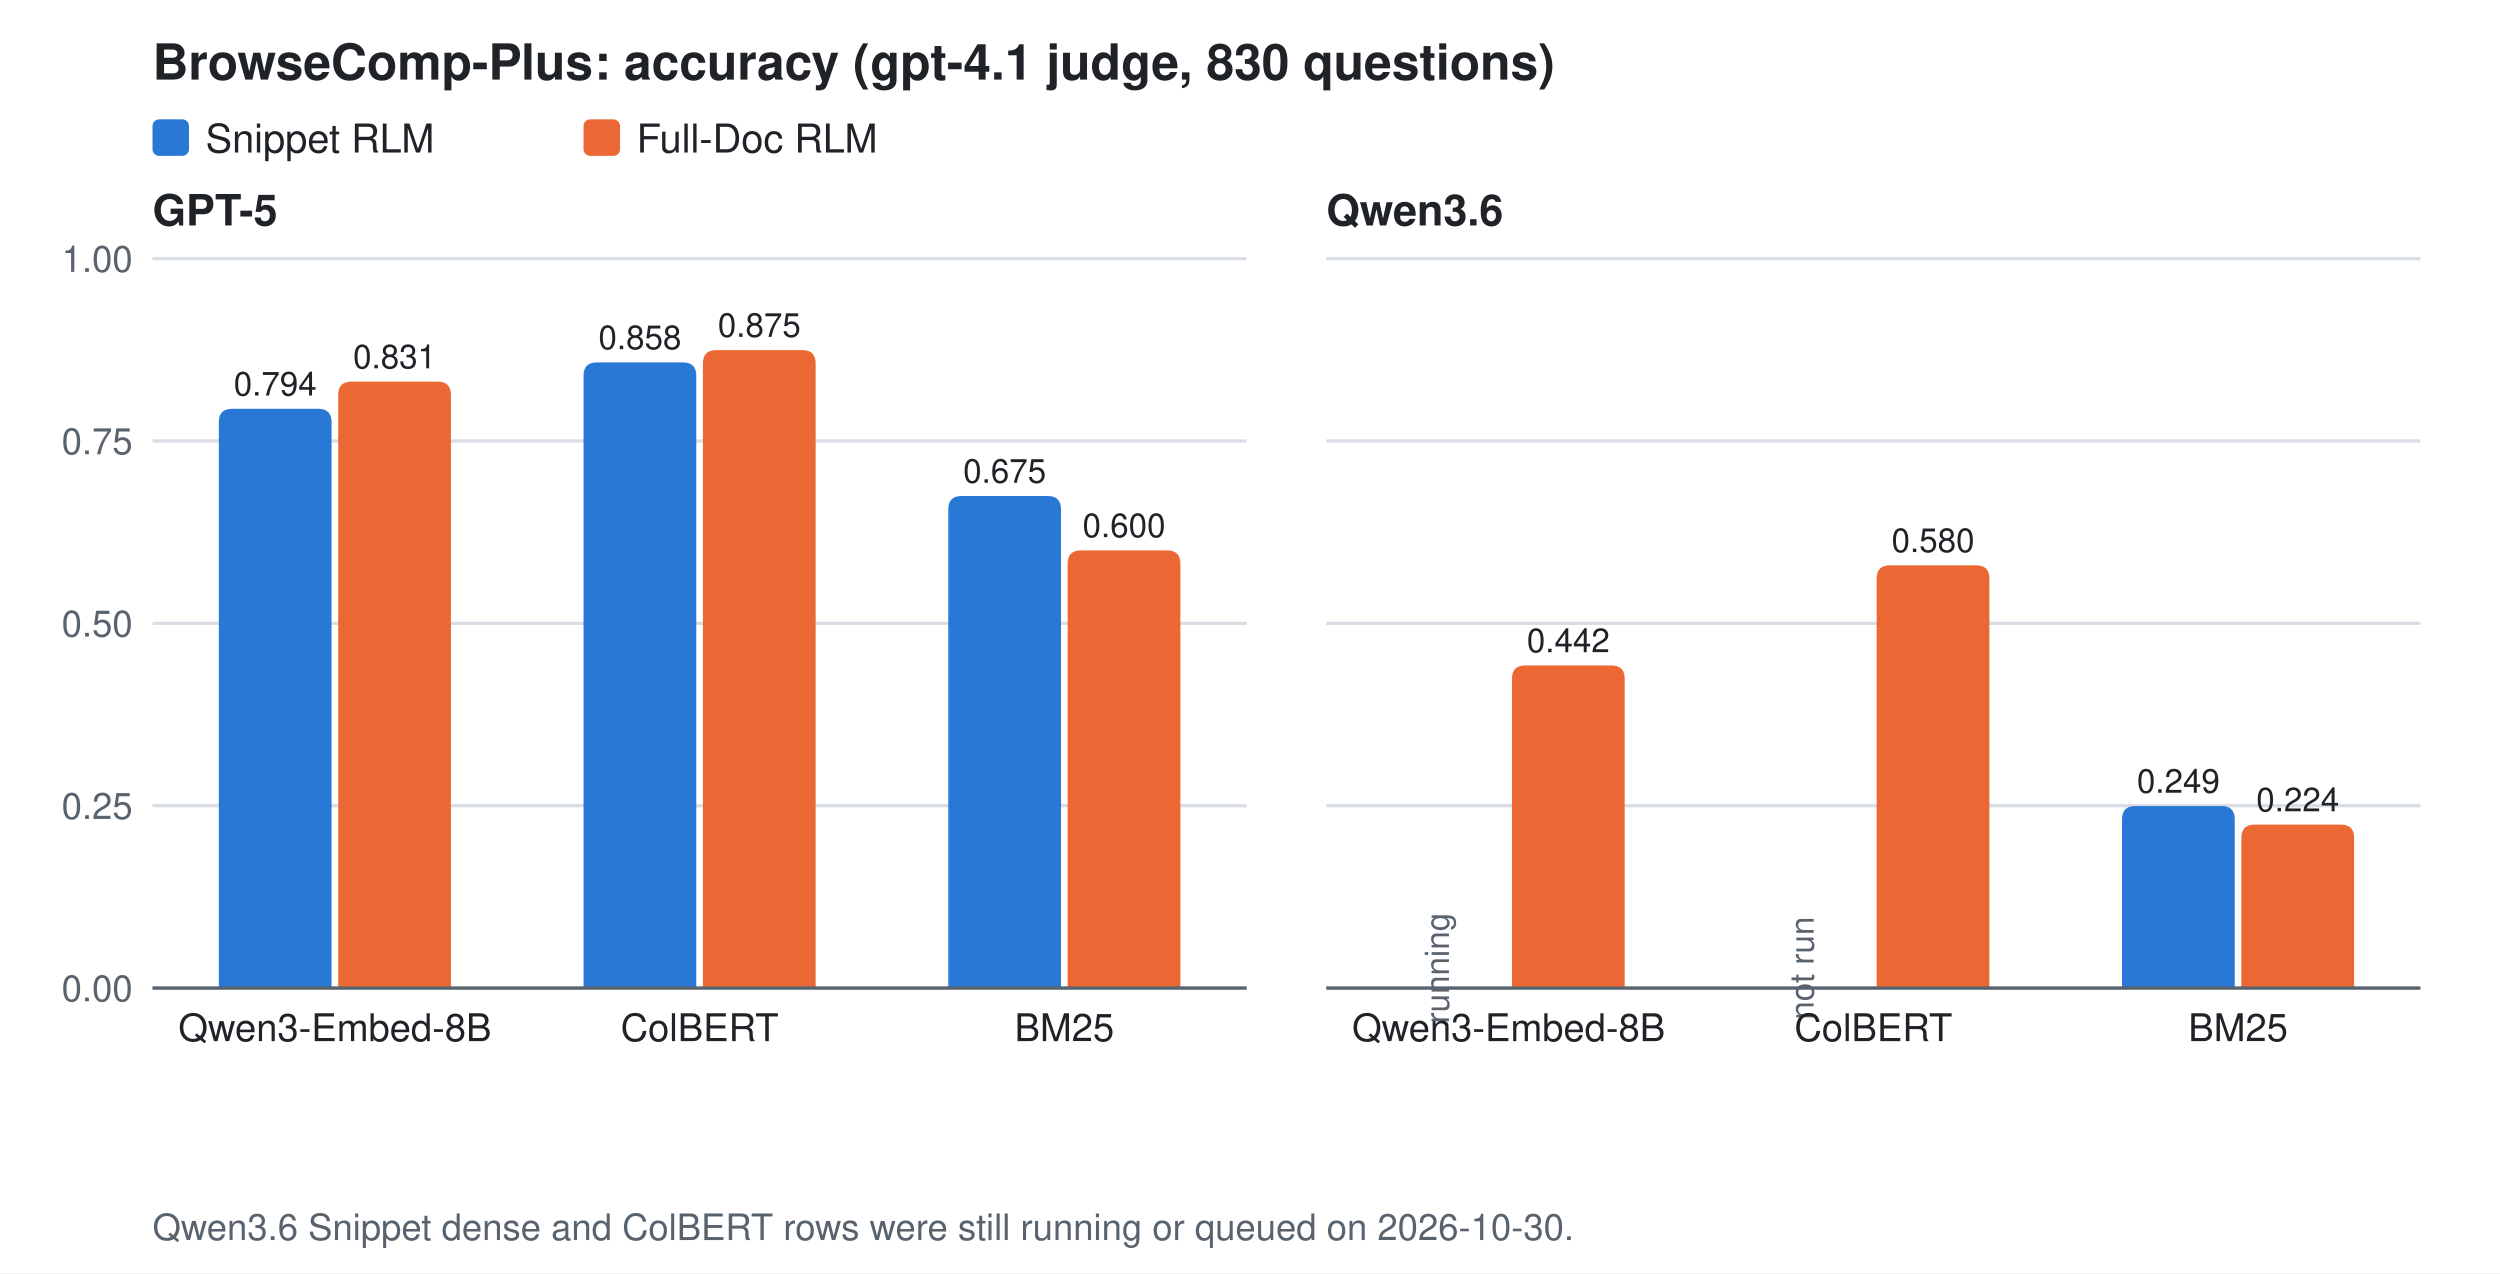
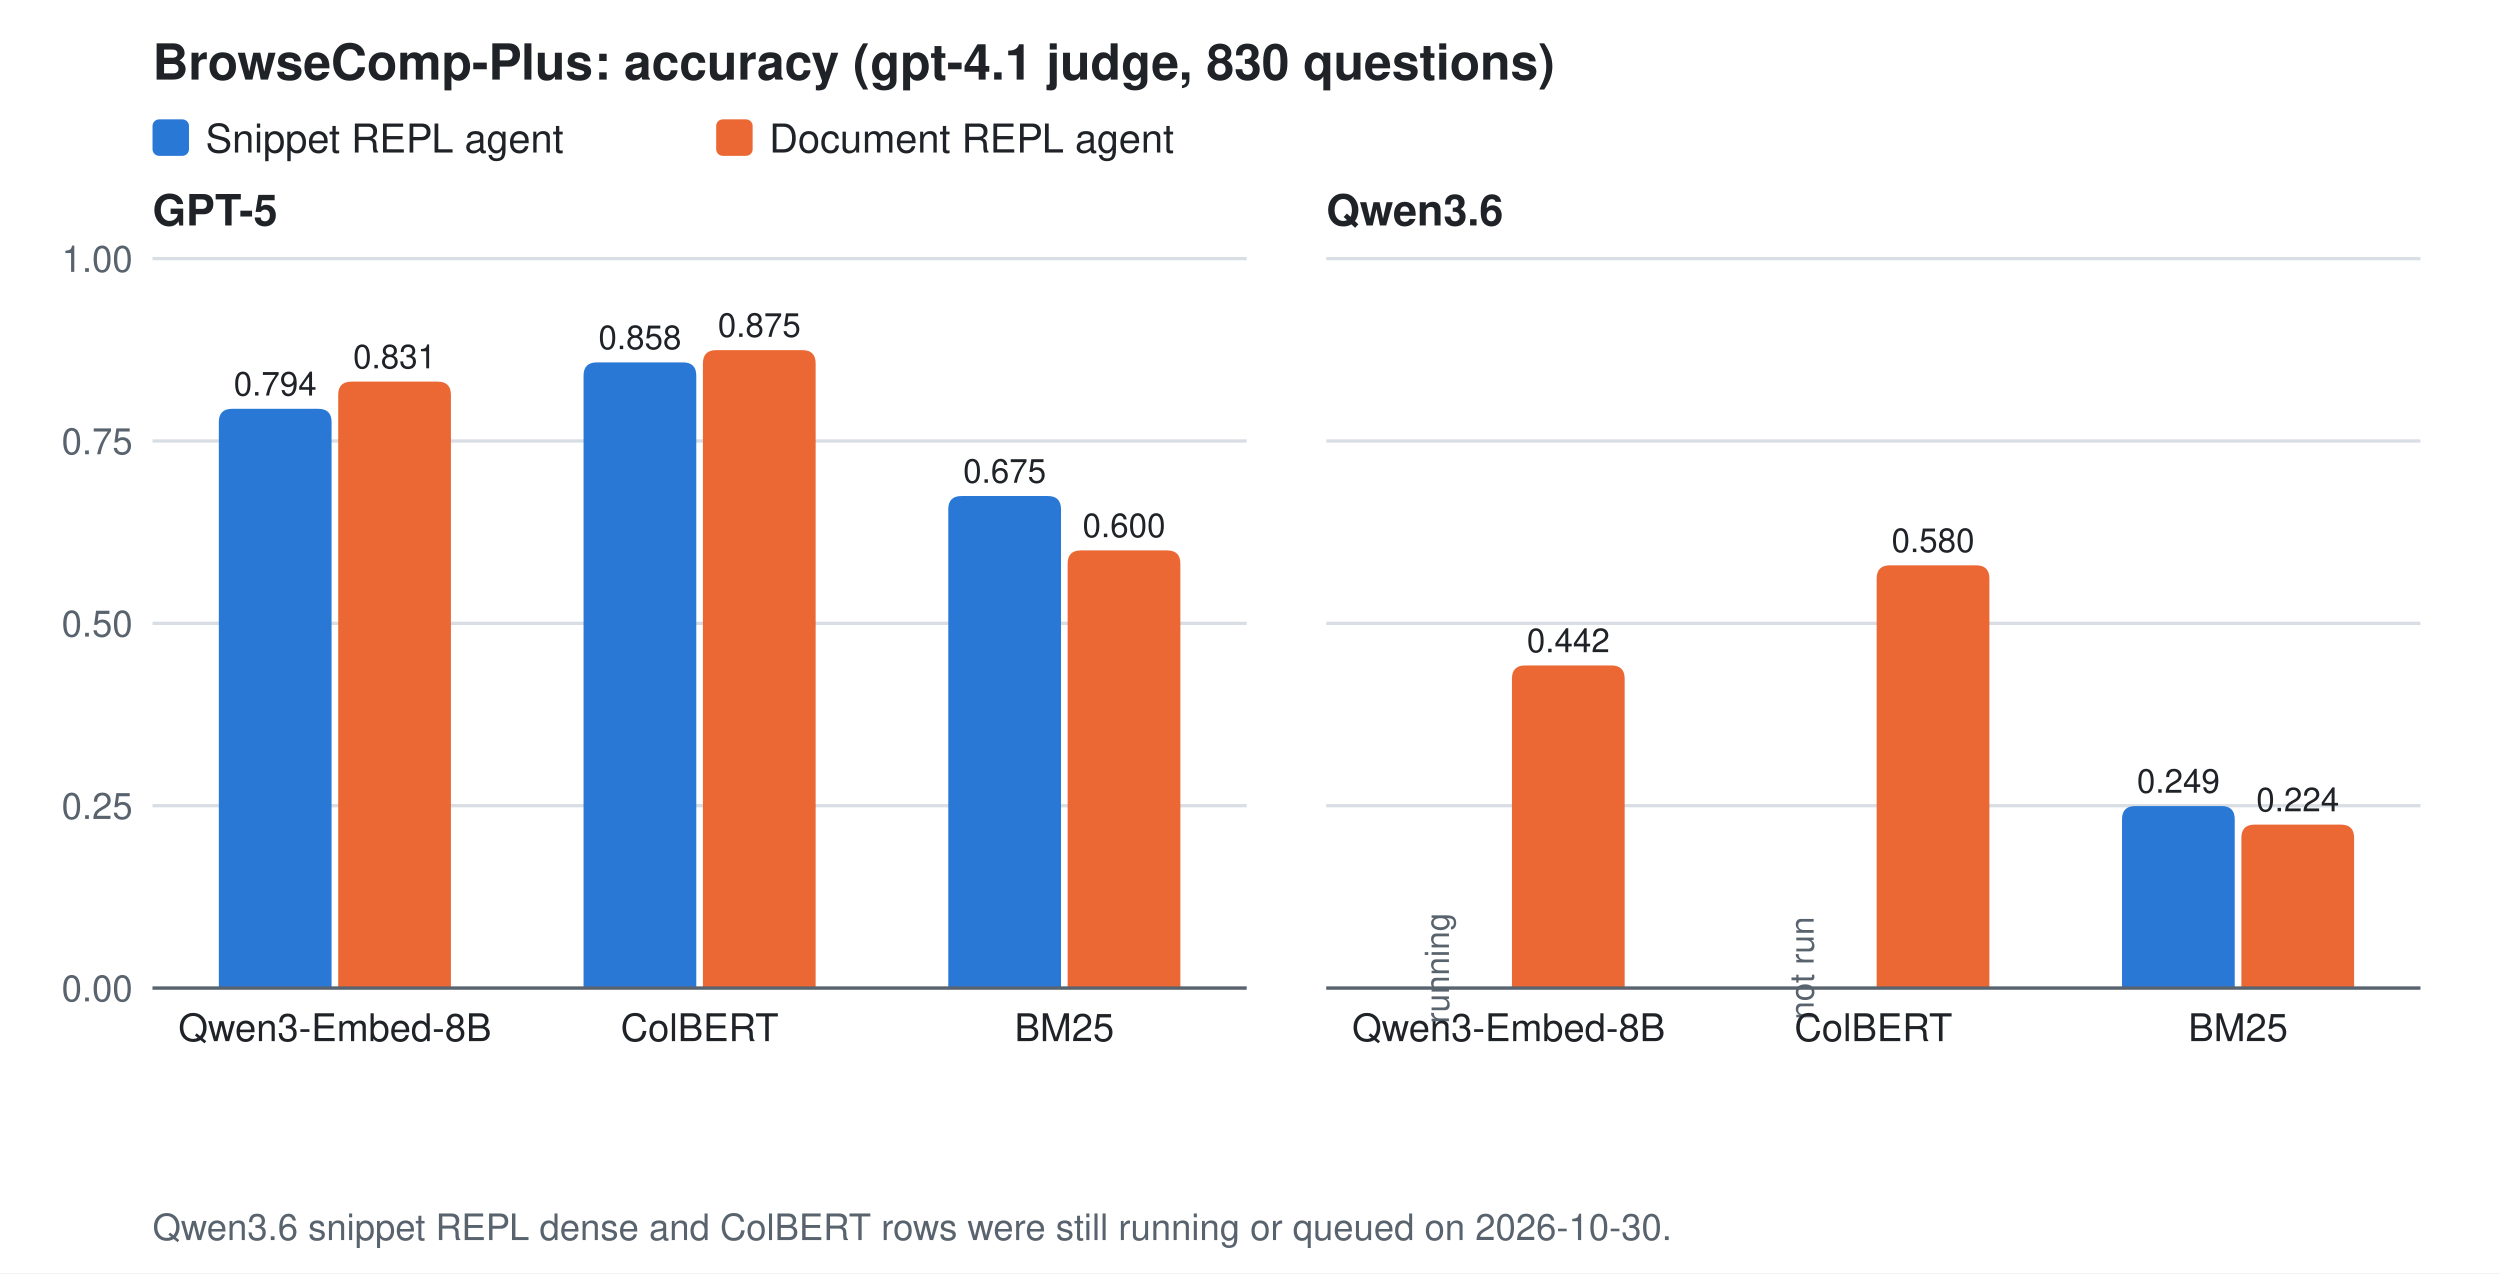
<svg xmlns="http://www.w3.org/2000/svg" viewBox="0 0 754 384" width="754" height="384" font-family="Helvetica, Arial, sans-serif">
  <rect width="754" height="384" fill="#ffffff" />
  <text x="46" y="24" font-size="15" font-weight="600" fill="#1f2328">BrowseComp-Plus: accuracy (gpt-4.1 judge, 830 questions)</text>
  <rect x="46" y="36" width="11" height="11" rx="2" fill="#2a78d6" />
-   <text x="62" y="46" font-size="12" fill="#1f2328">Snippet RLM</text>
-   <rect x="176" y="36" width="11" height="11" rx="2" fill="#eb6834" />
-   <text x="192" y="46" font-size="12" fill="#1f2328">Full-Doc RLM</text>
+   <text x="62" y="46" font-size="12" fill="#1f2328">Snippet REPL agent</text>
+   <rect x="216" y="36" width="11" height="11" rx="2" fill="#eb6834" />
+   <text x="232" y="46" font-size="12" fill="#1f2328">Document REPL agent</text>
  <text x="46" y="68" font-size="13" font-weight="600" fill="#1f2328">GPT-5</text>
  <line x1="46" x2="376" y1="298.0" y2="298.0" stroke="#d8dee4" stroke-width="1" />
  <text x="40" y="302.0" font-size="11" fill="#59636e" text-anchor="end">0.00</text>
  <line x1="46" x2="376" y1="243.0" y2="243.0" stroke="#d8dee4" stroke-width="1" />
  <text x="40" y="247.0" font-size="11" fill="#59636e" text-anchor="end">0.25</text>
  <line x1="46" x2="376" y1="188.0" y2="188.0" stroke="#d8dee4" stroke-width="1" />
  <text x="40" y="192.0" font-size="11" fill="#59636e" text-anchor="end">0.50</text>
  <line x1="46" x2="376" y1="133.0" y2="133.0" stroke="#d8dee4" stroke-width="1" />
  <text x="40" y="137.0" font-size="11" fill="#59636e" text-anchor="end">0.75</text>
  <line x1="46" x2="376" y1="78.0" y2="78.0" stroke="#d8dee4" stroke-width="1" />
  <text x="40" y="82.0" font-size="11" fill="#59636e" text-anchor="end">1.00</text>
  <path d="M66.0,298.0 V127.3 Q66.0,123.3 70.0,123.3 H96.0 Q100.0,123.3 100.0,127.3 V298.0 Z" fill="#2a78d6" />
  <text x="83.0" y="119.3" font-size="10" fill="#1f2328" text-anchor="middle">0.794</text>
  <path d="M102.0,298.0 V119.1 Q102.0,115.1 106.0,115.1 H132.0 Q136.0,115.1 136.0,119.1 V298.0 Z" fill="#eb6834" />
  <text x="119.0" y="111.1" font-size="10" fill="#1f2328" text-anchor="middle">0.831</text>
  <text x="101.0" y="314.0" font-size="11.5" fill="#1f2328" text-anchor="middle">Qwen3-Embed-8B</text>
  <path d="M176.0,298.0 V113.3 Q176.0,109.3 180.0,109.3 H206.0 Q210.0,109.3 210.0,113.3 V298.0 Z" fill="#2a78d6" />
  <text x="193.0" y="105.3" font-size="10" fill="#1f2328" text-anchor="middle">0.858</text>
  <path d="M212.0,298.0 V109.6 Q212.0,105.6 216.0,105.6 H242.0 Q246.0,105.6 246.0,109.6 V298.0 Z" fill="#eb6834" />
  <text x="229.0" y="101.6" font-size="10" fill="#1f2328" text-anchor="middle">0.875</text>
  <text x="211.0" y="314.0" font-size="11.5" fill="#1f2328" text-anchor="middle">ColBERT</text>
  <path d="M286.0,298.0 V153.6 Q286.0,149.6 290.0,149.6 H316.0 Q320.0,149.6 320.0,153.6 V298.0 Z" fill="#2a78d6" />
  <text x="303.0" y="145.6" font-size="10" fill="#1f2328" text-anchor="middle">0.675</text>
  <path d="M322.0,298.0 V170.0 Q322.0,166.0 326.0,166.0 H352.0 Q356.0,166.0 356.0,170.0 V298.0 Z" fill="#eb6834" />
  <text x="339.0" y="162.0" font-size="10" fill="#1f2328" text-anchor="middle">0.600</text>
  <text x="321.0" y="314.0" font-size="11.5" fill="#1f2328" text-anchor="middle">BM25</text>
  <line x1="46" x2="376" y1="298" y2="298" stroke="#59636e" stroke-width="1" />
  <text x="400" y="68" font-size="13" font-weight="600" fill="#1f2328">Qwen3.6</text>
  <line x1="400" x2="730" y1="298.0" y2="298.0" stroke="#d8dee4" stroke-width="1" />
  <line x1="400" x2="730" y1="243.0" y2="243.0" stroke="#d8dee4" stroke-width="1" />
  <line x1="400" x2="730" y1="188.0" y2="188.0" stroke="#d8dee4" stroke-width="1" />
  <line x1="400" x2="730" y1="133.0" y2="133.0" stroke="#d8dee4" stroke-width="1" />
  <line x1="400" x2="730" y1="78.0" y2="78.0" stroke="#d8dee4" stroke-width="1" />
  <text x="437.0" y="292.0" font-size="10" fill="#59636e" text-anchor="middle" transform="rotate(-90 437.0 292.0)">running</text>
  <path d="M456.0,298.0 V204.7 Q456.0,200.7 460.0,200.7 H486.0 Q490.0,200.7 490.0,204.7 V298.0 Z" fill="#eb6834" />
  <text x="473.0" y="196.7" font-size="10" fill="#1f2328" text-anchor="middle">0.442</text>
  <text x="455.0" y="314.0" font-size="11.5" fill="#1f2328" text-anchor="middle">Qwen3-Embed-8B</text>
  <text x="547.0" y="292.0" font-size="10" fill="#59636e" text-anchor="middle" transform="rotate(-90 547.0 292.0)">not run</text>
  <path d="M566.0,298.0 V174.5 Q566.0,170.5 570.0,170.5 H596.0 Q600.0,170.5 600.0,174.5 V298.0 Z" fill="#eb6834" />
  <text x="583.0" y="166.5" font-size="10" fill="#1f2328" text-anchor="middle">0.580</text>
  <text x="565.0" y="314.0" font-size="11.5" fill="#1f2328" text-anchor="middle">ColBERT</text>
  <path d="M640.0,298.0 V247.1 Q640.0,243.1 644.0,243.1 H670.0 Q674.0,243.1 674.0,247.1 V298.0 Z" fill="#2a78d6" />
  <text x="657.0" y="239.1" font-size="10" fill="#1f2328" text-anchor="middle">0.249</text>
  <path d="M676.0,298.0 V252.7 Q676.0,248.7 680.0,248.7 H706.0 Q710.0,248.7 710.0,252.7 V298.0 Z" fill="#eb6834" />
  <text x="693.0" y="244.7" font-size="10" fill="#1f2328" text-anchor="middle">0.224</text>
  <text x="675.0" y="314.0" font-size="11.5" fill="#1f2328" text-anchor="middle">BM25</text>
  <line x1="400" x2="730" y1="298" y2="298" stroke="#59636e" stroke-width="1" />
-   <text x="46" y="374" font-size="11" fill="#59636e">Qwen3.6 Snippet dense and ColBERT rows were still running or queued on 2026-10-30.</text>
+   <text x="46" y="374" font-size="11" fill="#59636e">Qwen3.6 snippet REPL dense and ColBERT rows were still running or queued on 2026-10-30.</text>
</svg>
